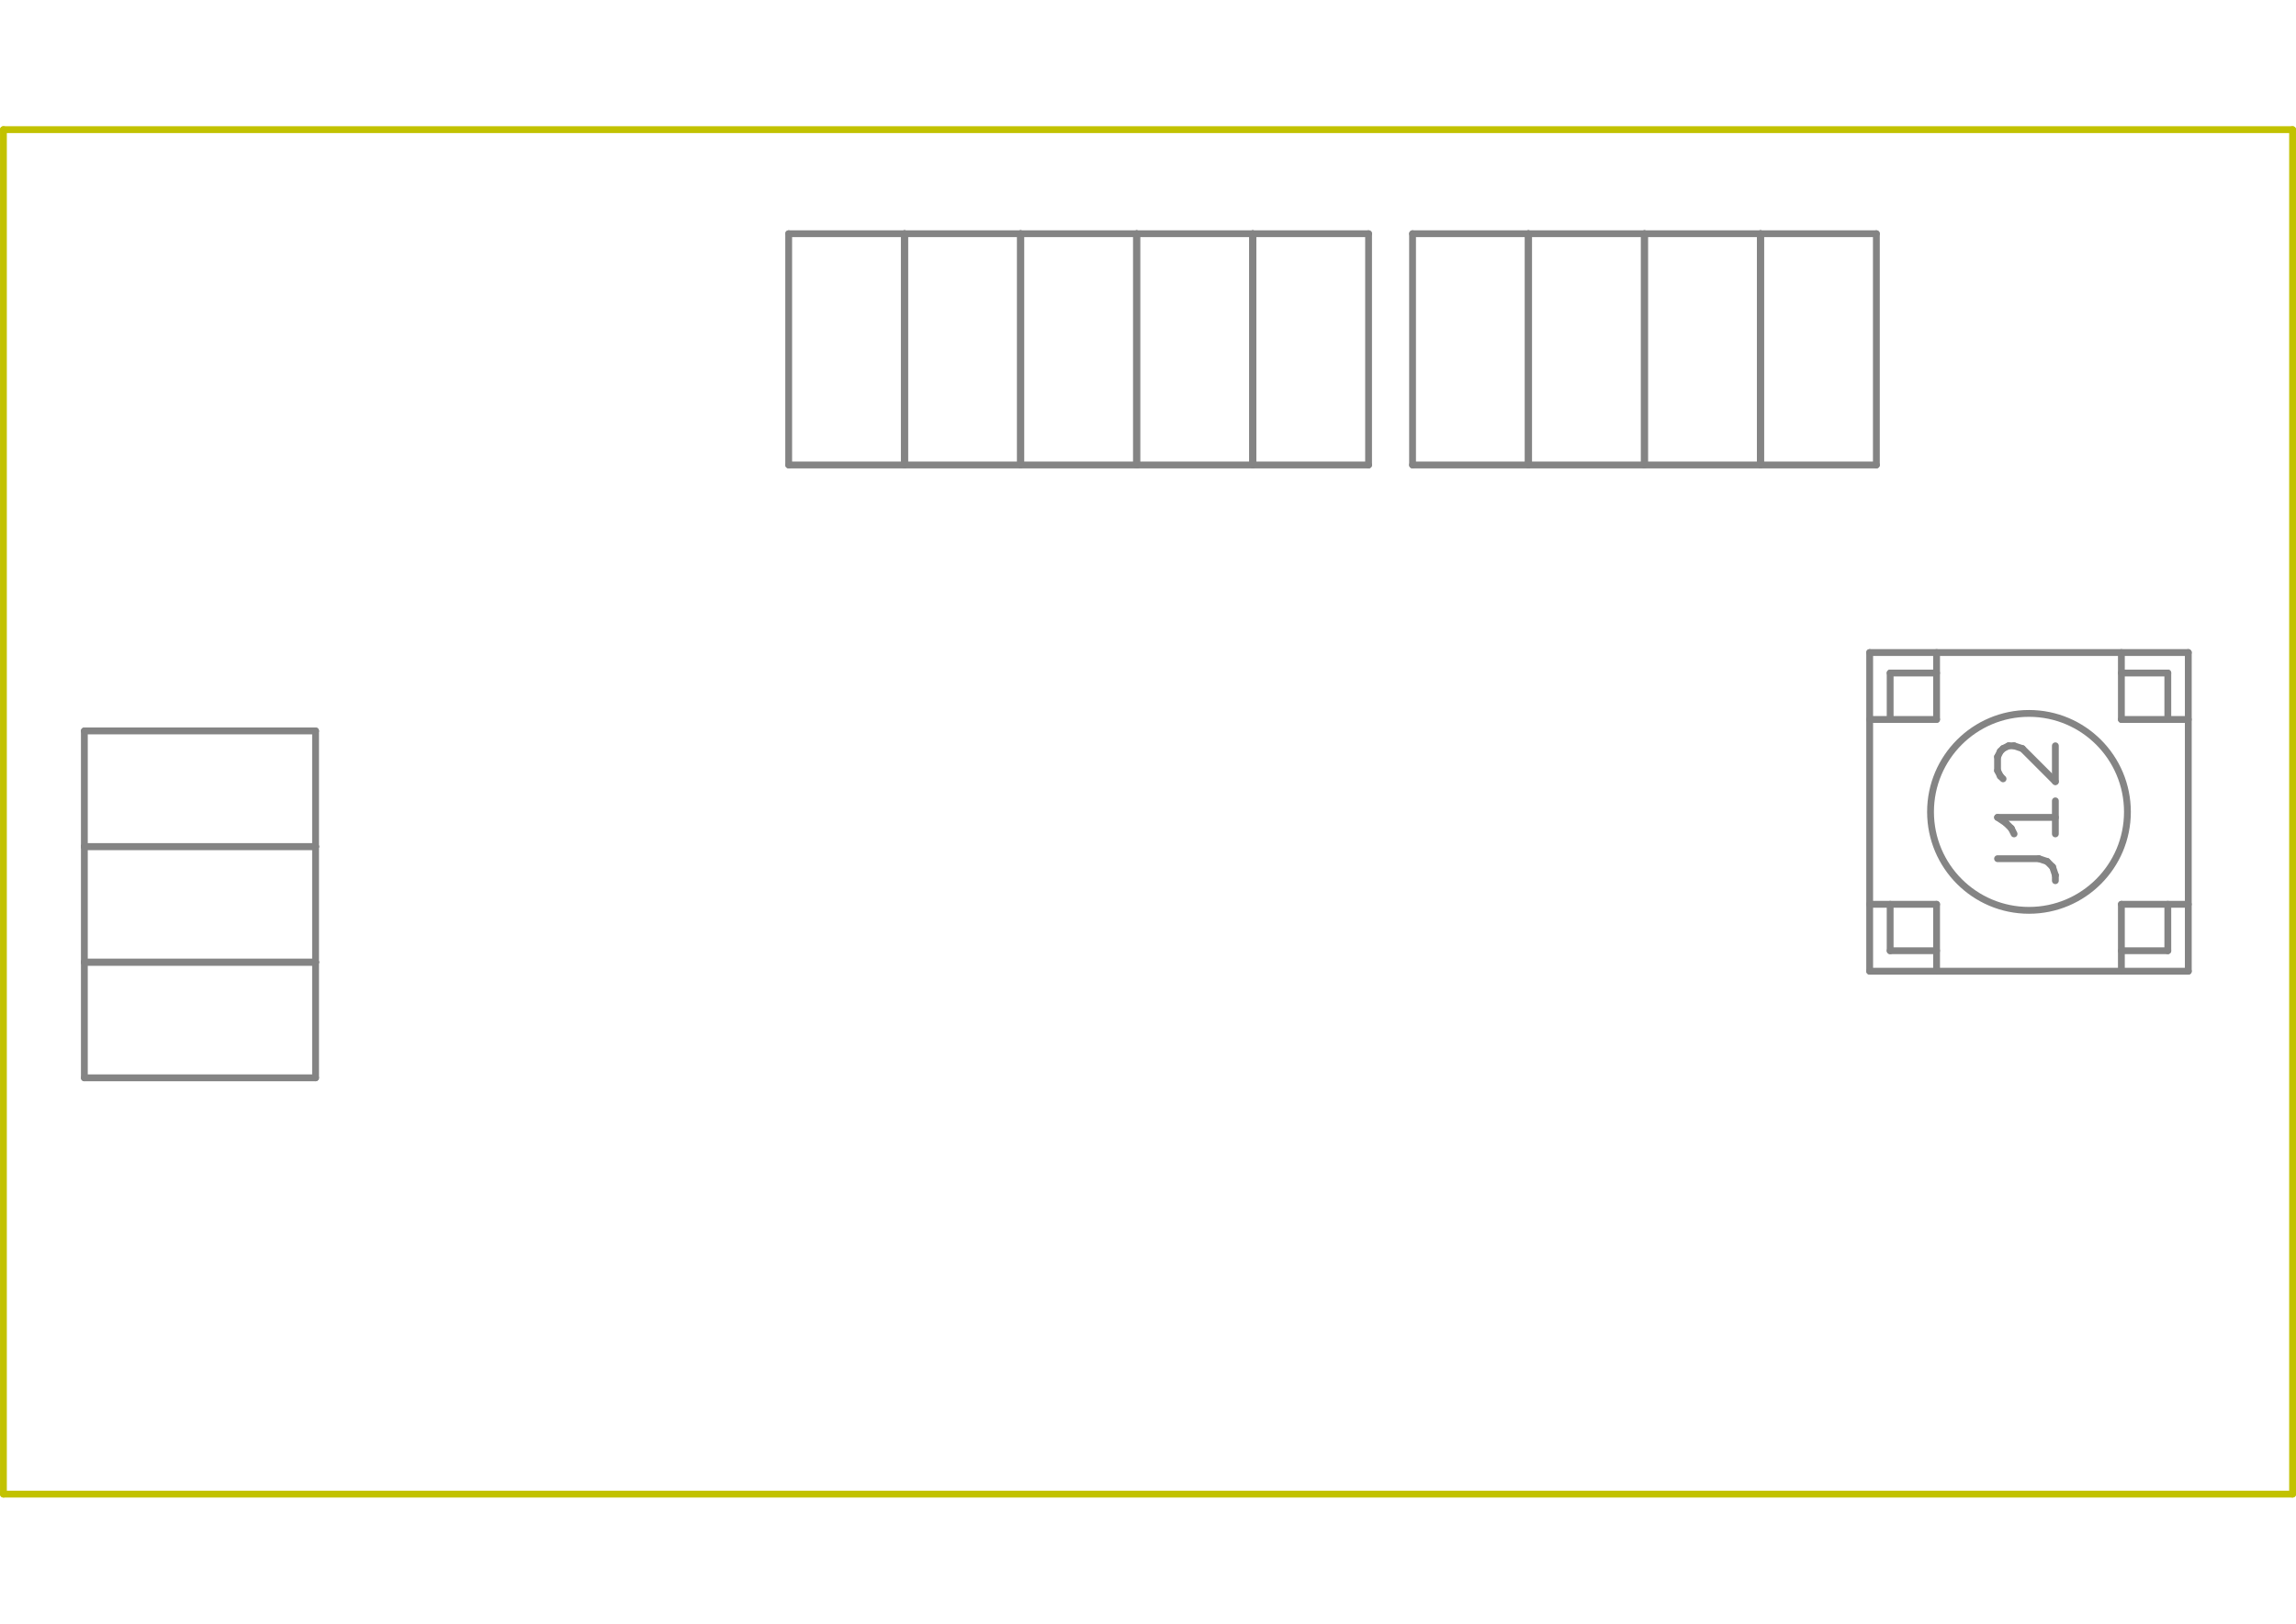
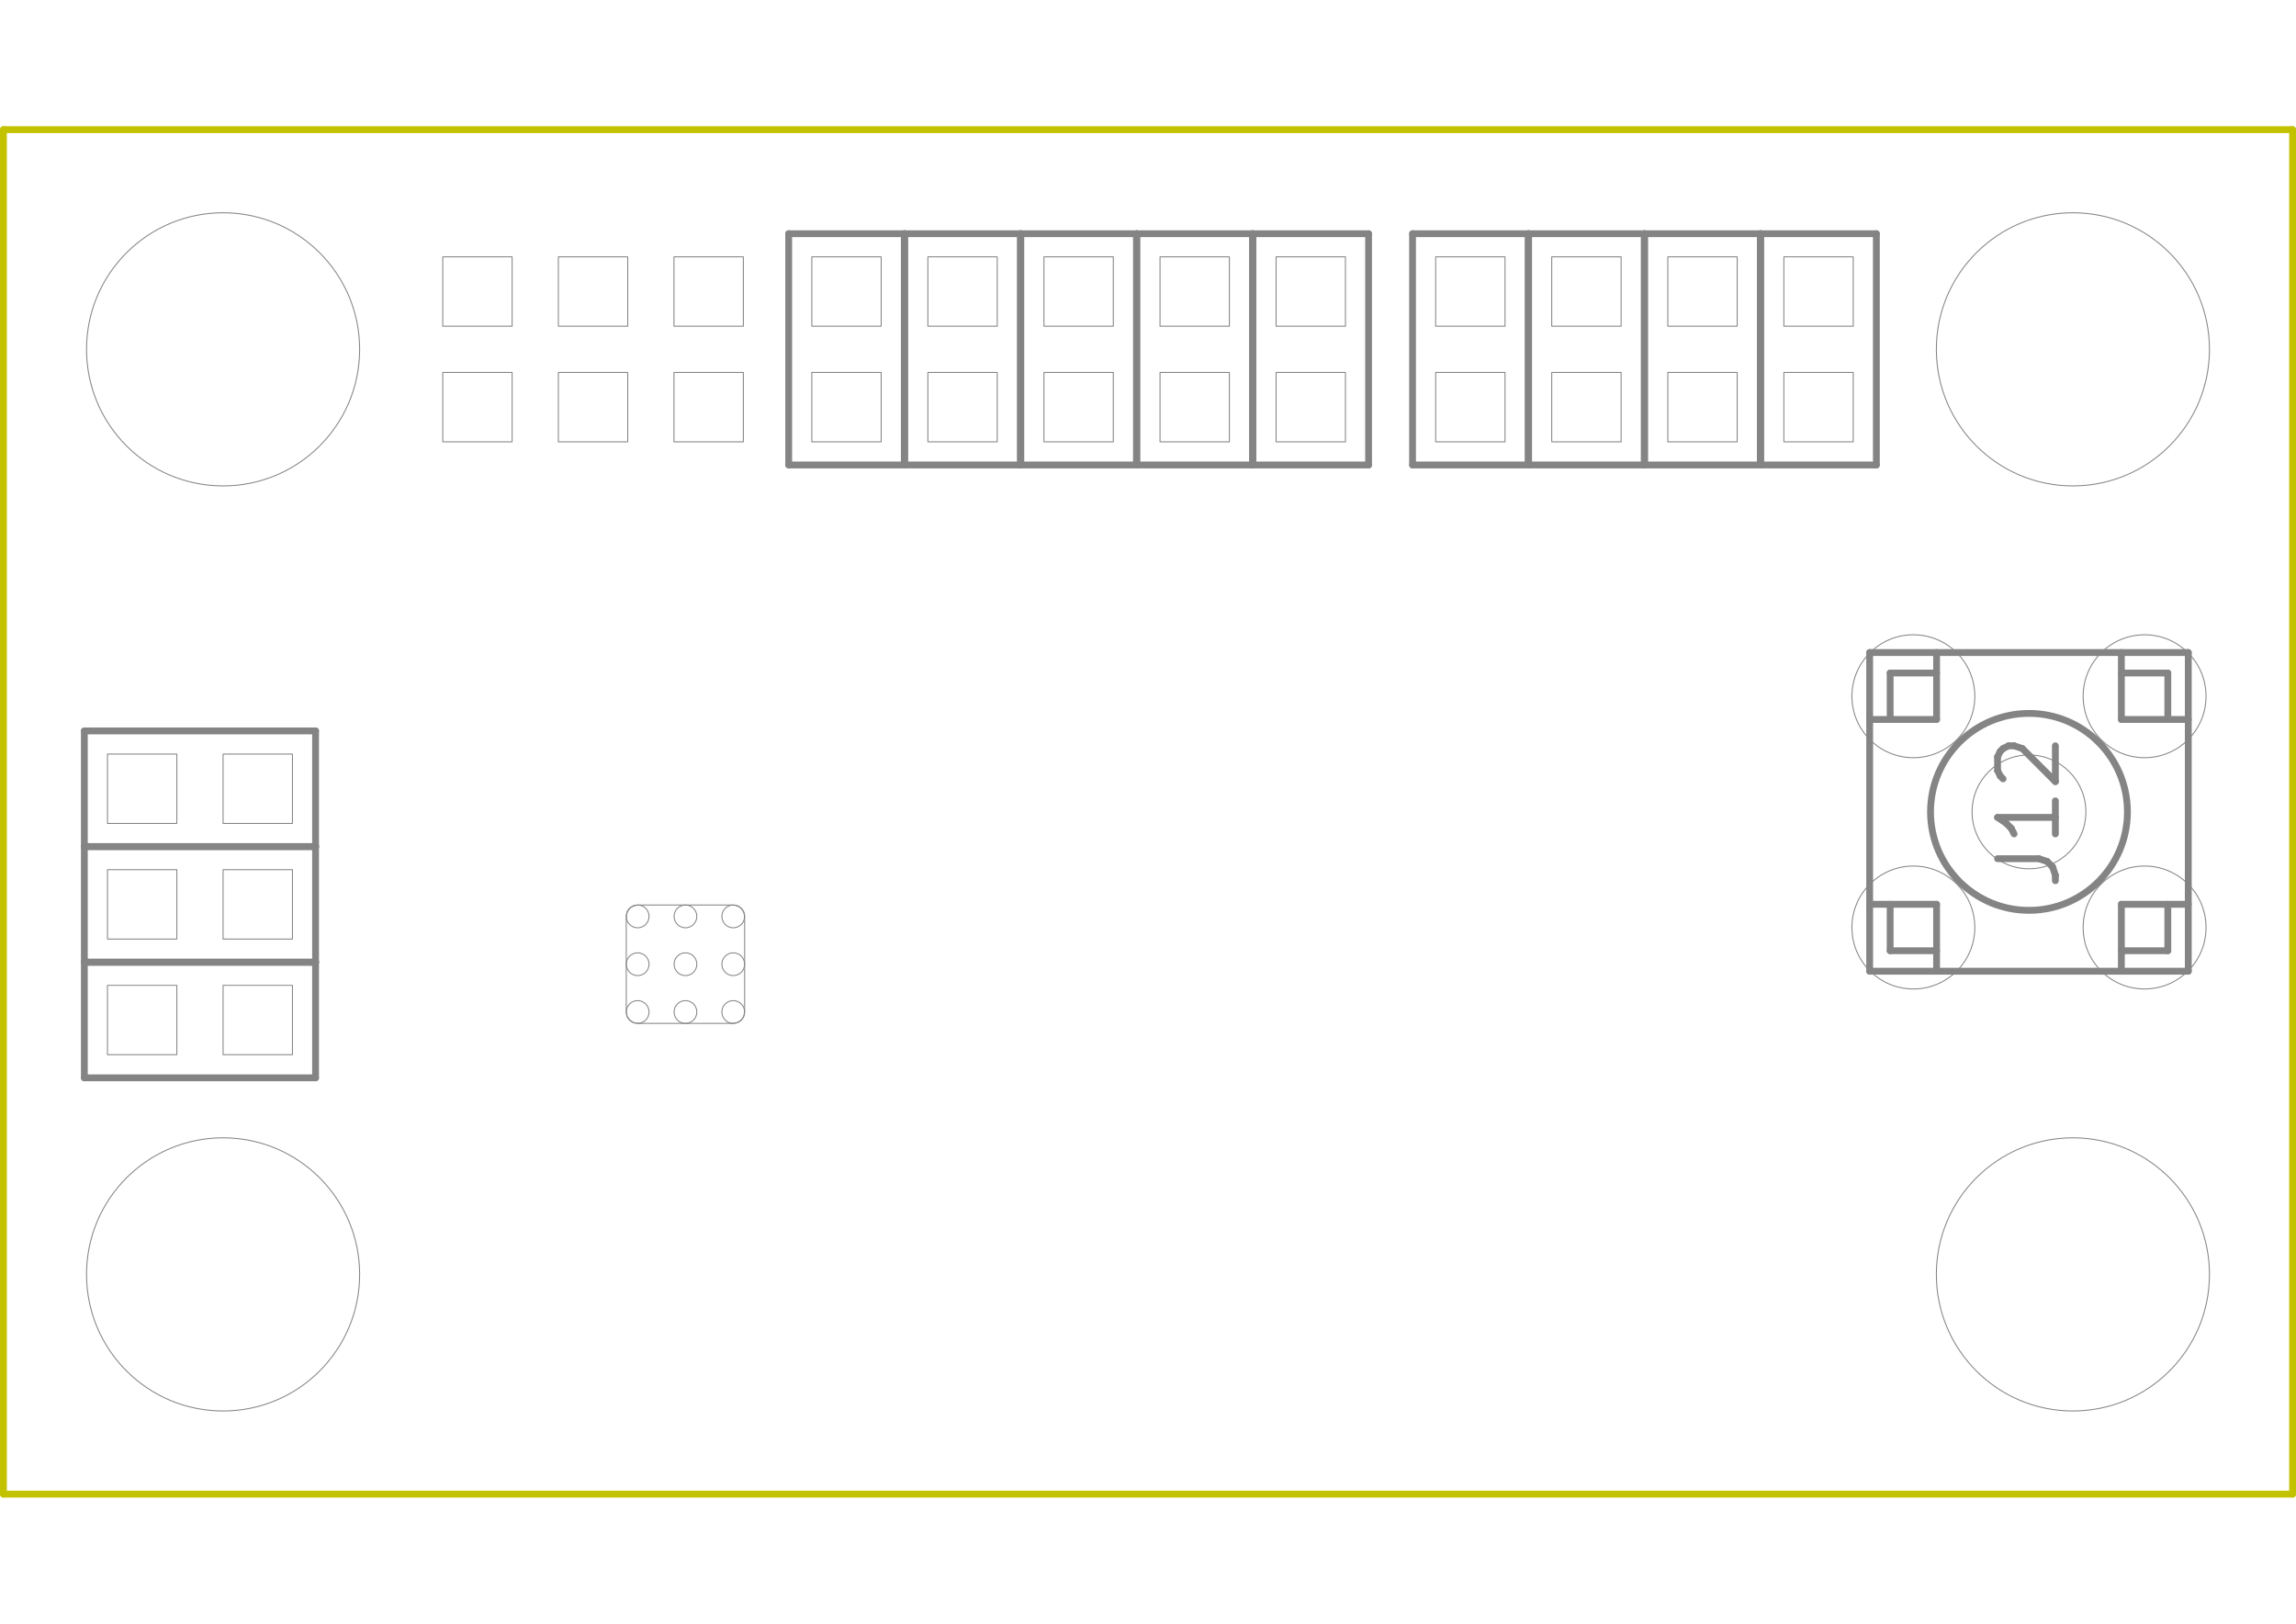
<svg xmlns="http://www.w3.org/2000/svg" version="1.1" width="297.002mm" height="210.007mm" viewBox="0 0 297.002 210.007">
  <g style="fill:#848484; fill-opacity:1;stroke:#848484; stroke-opacity:1; stroke-linecap:round; stroke-linejoin:round;" transform="translate(0 0) scale(1 1)">
</g>
  <g style="fill:none;  stroke:#848484; stroke-width:0.883; stroke-opacity:1;  stroke-linecap:round; stroke-linejoin:round;">
    <g transform="rotate(-90 262.4612 105.0036)">
      <text x="262.461" y="108.743" textLength="21.095" font-size="9.97" lengthAdjust="spacingAndGlyphs" text-anchor="middle" opacity="0" stroke-opacity="0">J12</text>
    </g>
    <g class="stroked-text">
      <path d="M258.397 111.057 L263.738 111.057 " />
      <path d="M263.738 111.057 L264.806 111.413 " />
      <path d="M264.806 111.413 L265.519 112.125 " />
      <path d="M265.519 112.125 L265.875 113.194 " />
      <path d="M265.875 113.194 L265.875 113.906 " />
      <path d="M265.875 103.579 L265.875 107.852 " />
      <path d="M265.875 105.716 L258.397 105.716 " />
      <path d="M258.397 105.716 L259.465 106.428 " />
      <path d="M259.465 106.428 L260.177 107.14 " />
      <path d="M260.177 107.14 L260.533 107.852 " />
      <path d="M259.109 100.731 L258.753 100.374 " />
      <path d="M258.753 100.374 L258.397 99.662 " />
      <path d="M258.397 99.662 L258.397 97.882 " />
      <path d="M258.397 97.882 L258.753 97.17 " />
      <path d="M258.753 97.17 L259.109 96.814 " />
      <path d="M259.109 96.814 L259.821 96.458 " />
      <path d="M259.821 96.458 L260.533 96.458 " />
      <path d="M260.533 96.458 L261.602 96.814 " />
      <path d="M261.602 96.814 L265.875 101.087 " />
      <path d="M265.875 101.087 L265.875 96.458 " />
    </g>
    <path d="M10.912 124.446 L40.822 124.446 " />
    <path d="M10.912 139.401 L10.912 124.446 " />
    <path d="M40.822 124.446 L40.822 139.401 " />
    <path d="M40.822 139.401 L10.912 139.401 " />
    <path d="M182.722 60.137 L182.722 30.227 " />
    <path d="M197.677 60.137 L182.722 60.137 " />
    <path d="M182.722 30.227 L197.677 30.227 " />
    <path d="M197.677 30.227 L197.677 60.137 " />
    <path d="M212.75 60.137 L212.75 30.227 " />
    <path d="M227.706 60.137 L212.75 60.137 " />
    <path d="M212.75 30.227 L227.706 30.227 " />
    <path d="M227.706 30.227 L227.706 60.137 " />
    <path d="M162.079 60.137 L162.079 30.227 " />
    <path d="M177.034 60.137 L162.079 60.137 " />
    <path d="M162.079 30.227 L177.034 30.227 " />
    <path d="M177.034 30.227 L177.034 60.137 " />
    <path d="M241.853 125.611 L283.069 125.611 " />
    <path d="M274.414 125.611 L274.414 116.956 " />
    <path d="M283.069 125.611 L283.069 84.396 " />
    <path d="M244.503 122.962 L250.509 122.962 " />
    <path d="M280.42 122.962 L274.414 122.962 " />
    <path d="M241.853 116.956 L250.509 116.956 " />
    <path d="M244.503 116.956 L244.503 122.962 " />
    <path d="M250.509 116.956 L250.509 125.611 " />
    <path d="M274.414 116.956 L283.069 116.956 " />
    <path d="M280.42 116.956 L280.42 122.962 " />
    <path d="M241.853 93.051 L250.509 93.051 " />
    <path d="M250.509 93.051 L250.509 84.396 " />
    <path d="M274.414 93.051 L274.414 84.396 " />
    <path d="M280.42 93.051 L280.42 87.045 " />
    <path d="M283.069 93.051 L274.414 93.051 " />
    <path d="M244.503 87.045 L244.503 93.051 " />
    <path d="M244.503 87.045 L250.509 87.045 " />
    <path d="M280.42 87.045 L274.414 87.045 " />
    <path d="M241.853 84.396 L241.853 125.611 " />
    <path d="M283.069 84.396 L241.853 84.396 " />
    <circle cx="262.461" cy="105.004" r="12.735" />
    <path d="M102.022 60.137 L102.022 30.227 " />
    <path d="M116.977 60.137 L102.022 60.137 " />
    <path d="M102.022 30.227 L116.977 30.227 " />
    <path d="M116.977 30.227 L116.977 60.137 " />
    <path d="M227.765 60.137 L227.765 30.227 " />
    <path d="M242.72 60.137 L227.765 60.137 " />
    <path d="M227.765 30.227 L242.72 30.227 " />
    <path d="M242.72 30.227 L242.72 60.137 " />
    <path d="M117.036 60.137 L117.036 30.227 " />
    <path d="M131.991 60.137 L117.036 60.137 " />
    <path d="M117.036 30.227 L131.991 30.227 " />
    <path d="M131.991 30.227 L131.991 60.137 " />
    <path d="M132.05 60.137 L132.05 30.227 " />
    <path d="M147.006 60.137 L132.05 60.137 " />
    <path d="M132.05 30.227 L147.006 30.227 " />
    <path d="M147.006 30.227 L147.006 60.137 " />
    <path d="M147.064 60.137 L147.064 30.227 " />
    <path d="M162.02 60.137 L147.064 60.137 " />
    <path d="M147.064 30.227 L162.02 30.227 " />
    <path d="M162.02 30.227 L162.02 60.137 " />
    <path d="M197.736 60.137 L197.736 30.227 " />
    <path d="M212.691 60.137 L197.736 60.137 " />
    <path d="M197.736 30.227 L212.691 30.227 " />
    <path d="M212.691 30.227 L212.691 60.137 " />
    <path d="M10.912 94.535 L40.822 94.535 " />
    <path d="M10.912 109.49 L10.912 94.535 " />
    <path d="M40.822 94.535 L40.822 109.49 " />
    <path d="M40.822 109.49 L10.912 109.49 " />
    <path d="M10.912 109.49 L40.822 109.49 " />
    <path d="M10.912 124.446 L10.912 109.49 " />
    <path d="M40.822 109.49 L40.822 124.446 " />
    <path d="M40.822 124.446 L10.912 124.446 " />
  </g>
+   <g style="fill:none;  stroke:#848484; stroke-width:0.125; stroke-opacity:1;  stroke-linecap:round; stroke-linejoin:round;">
+     <circle cx="28.858" cy="45.182" r="17.664" />
+   </g>
+   <g style="fill:none;  stroke:#848484; stroke-width:0.125; stroke-opacity:1;  stroke-linecap:round; stroke-linejoin:round;">
+     <circle cx="268.144" cy="164.825" r="17.664" />
+     <path style="fill:none;  stroke:#848484; stroke-width:0.125; stroke-opacity:1;  stroke-linecap:round; stroke-linejoin:round;fill:none" d="M 13.903,136.41 13.903,127.437 22.876,127.437 22.876,136.41 Z" />
+     <path style="fill:none;  stroke:#848484; stroke-width:0.125; stroke-opacity:1;  stroke-linecap:round; stroke-linejoin:round;fill:none" d="M 28.858,136.41 28.858,127.437 37.831,127.437 37.831,136.41 Z" />
+     <path style="fill:none;  stroke:#848484; stroke-width:0.125; stroke-opacity:1;  stroke-linecap:round; stroke-linejoin:round;fill:none" d="M 194.686,57.146 185.713,57.146 185.713,48.173 194.686,48.173 Z" />
+     <path style="fill:none;  stroke:#848484; stroke-width:0.125; stroke-opacity:1;  stroke-linecap:round; stroke-linejoin:round;fill:none" d="M 194.686,42.191 185.713,42.191 185.713,33.218 194.686,33.218 Z" />
+     <path style="fill:none;  stroke:#848484; stroke-width:0.125; stroke-opacity:1;  stroke-linecap:round; stroke-linejoin:round;fill:none" d="M 224.715,57.146 215.742,57.146 215.742,48.173 224.715,48.173 Z" />
+     <path style="fill:none;  stroke:#848484; stroke-width:0.125; stroke-opacity:1;  stroke-linecap:round; stroke-linejoin:round;fill:none" d="M 224.715,42.191 215.742,42.191 215.742,33.218 224.715,33.218 Z" />
+     <path style="fill:none;  stroke:#848484; stroke-width:0.125; stroke-opacity:1;  stroke-linecap:round; stroke-linejoin:round;fill:none" d="M 174.043,57.146 165.07,57.146 165.07,48.173 174.043,48.173 Z" />
+     <path style="fill:none;  stroke:#848484; stroke-width:0.125; stroke-opacity:1;  stroke-linecap:round; stroke-linejoin:round;fill:none" d="M 174.043,42.191 165.07,42.191 165.07,33.218 174.043,33.218 Z" />
+   </g>
+   <g style="fill:none;  stroke:#848484; stroke-width:0.125; stroke-opacity:1;  stroke-linecap:round; stroke-linejoin:round;">
+     <circle cx="262.461" cy="105.004" r="7.36" />
+   </g>
+   <g style="fill:none;  stroke:#848484; stroke-width:0.125; stroke-opacity:1;  stroke-linecap:round; stroke-linejoin:round;">
+     <circle cx="247.506" cy="119.959" r="7.949" />
+   </g>
+   <g style="fill:none;  stroke:#848484; stroke-width:0.125; stroke-opacity:1;  stroke-linecap:round; stroke-linejoin:round;">
+     <circle cx="277.417" cy="119.959" r="7.949" />
+   </g>
+   <g style="fill:none;  stroke:#848484; stroke-width:0.125; stroke-opacity:1;  stroke-linecap:round; stroke-linejoin:round;">
+     <circle cx="247.506" cy="90.048" r="7.949" />
+   </g>
+   <g style="fill:none;  stroke:#848484; stroke-width:0.125; stroke-opacity:1;  stroke-linecap:round; stroke-linejoin:round;">
+     <circle cx="277.417" cy="90.048" r="7.949" />
+     <path style="fill:none;  stroke:#848484; stroke-width:0.125; stroke-opacity:1;  stroke-linecap:round; stroke-linejoin:round;fill:none" d="M 113.986,57.146 105.013,57.146 105.013,48.173 113.986,48.173 Z" />
+     <path style="fill:none;  stroke:#848484; stroke-width:0.125; stroke-opacity:1;  stroke-linecap:round; stroke-linejoin:round;fill:none" d="M 113.986,42.191 105.013,42.191 105.013,33.218 113.986,33.218 Z" />
+     <path style="fill:none;  stroke:#848484; stroke-width:0.125; stroke-opacity:1;  stroke-linecap:round; stroke-linejoin:round;fill:none" d="M 239.729,57.146 230.756,57.146 230.756,48.173 239.729,48.173 Z" />
+     <path style="fill:none;  stroke:#848484; stroke-width:0.125; stroke-opacity:1;  stroke-linecap:round; stroke-linejoin:round;fill:none" d="M 239.729,42.191 230.756,42.191 230.756,33.218 239.729,33.218 Z" />
+     <path style="fill:none;  stroke:#848484; stroke-width:0.125; stroke-opacity:1;  stroke-linecap:round; stroke-linejoin:round;fill:none" d="M 129,57.146 120.027,57.146 120.027,48.173 129,48.173 Z" />
+     <path style="fill:none;  stroke:#848484; stroke-width:0.125; stroke-opacity:1;  stroke-linecap:round; stroke-linejoin:round;fill:none" d="M 129,42.191 120.027,42.191 120.027,33.218 129,33.218 Z" />
+     <path style="fill:none;  stroke:#848484; stroke-width:0.125; stroke-opacity:1;  stroke-linecap:round; stroke-linejoin:round;fill:none" d="M 144.014,57.146 135.041,57.146 135.041,48.173 144.014,48.173 Z" />
+     <path style="fill:none;  stroke:#848484; stroke-width:0.125; stroke-opacity:1;  stroke-linecap:round; stroke-linejoin:round;fill:none" d="M 144.014,42.191 135.041,42.191 135.041,33.218 144.014,33.218 Z" />
+     <path style="fill:none;  stroke:#848484; stroke-width:0.125; stroke-opacity:1;  stroke-linecap:round; stroke-linejoin:round;fill:none" d="M 159.029,57.146 150.055,57.146 150.055,48.173 159.029,48.173 Z" />
+     <path style="fill:none;  stroke:#848484; stroke-width:0.125; stroke-opacity:1;  stroke-linecap:round; stroke-linejoin:round;fill:none" d="M 159.029,42.191 150.055,42.191 150.055,33.218 159.029,33.218 Z" />
+     <path style="fill:none;  stroke:#848484; stroke-width:0.125; stroke-opacity:1;  stroke-linecap:round; stroke-linejoin:round;fill:none" d="M 209.701,57.146 200.727,57.146 200.727,48.173 209.701,48.173 Z" />
+     <path style="fill:none;  stroke:#848484; stroke-width:0.125; stroke-opacity:1;  stroke-linecap:round; stroke-linejoin:round;fill:none" d="M 209.701,42.191 200.727,42.191 200.727,33.218 209.701,33.218 Z" />
+   </g>
+   <g style="fill:none;  stroke:#848484; stroke-width:0.125; stroke-opacity:1;  stroke-linecap:round; stroke-linejoin:round;">
+     <circle cx="268.144" cy="45.182" r="17.664" />
+     <path style="fill:none;  stroke:#848484; stroke-width:0.125; stroke-opacity:1;  stroke-linecap:round; stroke-linejoin:round;fill:none" d="M 66.246,57.146 57.273,57.146 57.273,48.173 66.246,48.173 Z" />
+     <path style="fill:none;  stroke:#848484; stroke-width:0.125; stroke-opacity:1;  stroke-linecap:round; stroke-linejoin:round;fill:none" d="M 66.246,42.191 57.273,42.191 57.273,33.218 66.246,33.218 Z" />
+     <path style="fill:none;  stroke:#848484; stroke-width:0.125; stroke-opacity:1;  stroke-linecap:round; stroke-linejoin:round;fill:none" d="M 81.202,57.146 72.229,57.146 72.229,48.173 81.202,48.173 Z" />
+     <path style="fill:none;  stroke:#848484; stroke-width:0.125; stroke-opacity:1;  stroke-linecap:round; stroke-linejoin:round;fill:none" d="M 81.202,42.191 72.229,42.191 72.229,33.218 81.202,33.218 Z" />
+     <path style="fill:none;  stroke:#848484; stroke-width:0.125; stroke-opacity:1;  stroke-linecap:round; stroke-linejoin:round;fill:none" d="M 96.157,57.146 87.184,57.146 87.184,48.173 96.157,48.173 Z" />
+     <path style="fill:none;  stroke:#848484; stroke-width:0.125; stroke-opacity:1;  stroke-linecap:round; stroke-linejoin:round;fill:none" d="M 96.157,42.191 87.184,42.191 87.184,33.218 96.157,33.218 Z" />
+   </g>
+   <g style="fill:none;  stroke:#848484; stroke-width:0.125; stroke-opacity:1;  stroke-linecap:round; stroke-linejoin:round;">
+     <circle cx="28.858" cy="164.825" r="17.664" />
+     <path style="fill:none;  stroke:#848484; stroke-width:0.125; stroke-opacity:1;  stroke-linecap:round; stroke-linejoin:round;fill:none" d="M 13.903,106.499 13.903,97.526 22.876,97.526 22.876,106.499 Z" />
+     <path style="fill:none;  stroke:#848484; stroke-width:0.125; stroke-opacity:1;  stroke-linecap:round; stroke-linejoin:round;fill:none" d="M 28.858,106.499 28.858,97.526 37.831,97.526 37.831,106.499 Z" />
+     <path style="fill:none;  stroke:#848484; stroke-width:0.125; stroke-opacity:1;  stroke-linecap:round; stroke-linejoin:round;fill:none" d="M 13.903,121.454 13.903,112.481 22.876,112.481 22.876,121.454 Z" />
+     <path style="fill:none;  stroke:#848484; stroke-width:0.125; stroke-opacity:1;  stroke-linecap:round; stroke-linejoin:round;fill:none" d="M 28.858,121.454 28.858,112.481 37.831,112.481 37.831,121.454 Z" />
+   </g>
+   <g style="fill:none;  stroke:#848484; stroke-width:0.125; stroke-opacity:1;  stroke-linecap:round; stroke-linejoin:round;">
+     <circle cx="82.485" cy="130.887" r="1.472" />
+   </g>
+   <g style="fill:none;  stroke:#848484; stroke-width:0.125; stroke-opacity:1;  stroke-linecap:round; stroke-linejoin:round;">
+     <circle cx="88.668" cy="130.887" r="1.472" />
+   </g>
+   <g style="fill:none;  stroke:#848484; stroke-width:0.125; stroke-opacity:1;  stroke-linecap:round; stroke-linejoin:round;">
+     <circle cx="94.85" cy="130.887" r="1.472" />
+   </g>
+   <g style="fill:none;  stroke:#848484; stroke-width:0.125; stroke-opacity:1;  stroke-linecap:round; stroke-linejoin:round;">
+     <circle cx="82.485" cy="124.705" r="1.472" />
+   </g>
+   <g style="fill:none;  stroke:#848484; stroke-width:0.125; stroke-opacity:1;  stroke-linecap:round; stroke-linejoin:round;">
+     <circle cx="88.668" cy="124.705" r="1.472" />
+     <path style="fill:none;  stroke:#848484; stroke-width:0.125; stroke-opacity:1;  stroke-linecap:round; stroke-linejoin:round;fill:none" d="M 82.485,132.359 81.922,132.247 81.445,131.928 81.126,131.45 81.013,130.887 81.013,118.522 81.126,117.959 81.445,117.481 81.922,117.162 82.485,117.05 94.85,117.05 95.413,117.162 95.891,117.481 96.21,117.959 96.322,118.522 96.322,130.887 96.21,131.45 95.891,131.928 95.413,132.247 94.85,132.359 Z" />
+   </g>
+   <g style="fill:none;  stroke:#848484; stroke-width:0.125; stroke-opacity:1;  stroke-linecap:round; stroke-linejoin:round;">
+     <circle cx="94.85" cy="124.705" r="1.472" />
+   </g>
+   <g style="fill:none;  stroke:#848484; stroke-width:0.125; stroke-opacity:1;  stroke-linecap:round; stroke-linejoin:round;">
+     <circle cx="82.485" cy="118.522" r="1.472" />
+   </g>
+   <g style="fill:none;  stroke:#848484; stroke-width:0.125; stroke-opacity:1;  stroke-linecap:round; stroke-linejoin:round;">
+     <circle cx="88.668" cy="118.522" r="1.472" />
+   </g>
+   <g style="fill:none;  stroke:#848484; stroke-width:0.125; stroke-opacity:1;  stroke-linecap:round; stroke-linejoin:round;">
+     <circle cx="94.85" cy="118.522" r="1.472" />
+   </g>
  <g>
    <g>
      <g style="fill:#C2C200; fill-opacity:1;stroke:#C2C200; stroke-opacity:1; stroke-linecap:round; stroke-linejoin:round;" transform="translate(0 0) scale(1 1)">
</g>
      <g style="fill:none;  stroke:#C2C200; stroke-width:0.883; stroke-opacity:1;  stroke-linecap:round; stroke-linejoin:round;">
        <path d="M0.443 16.767 L0.443 193.24 " />
        <path d="M0.443 16.767 L296.56 16.767 " />
        <path d="M296.56 193.24 L0.443 193.24 " />
        <path d="M296.56 193.24 L296.56 16.767 " />
      </g>
    </g>
  </g>
</svg>
